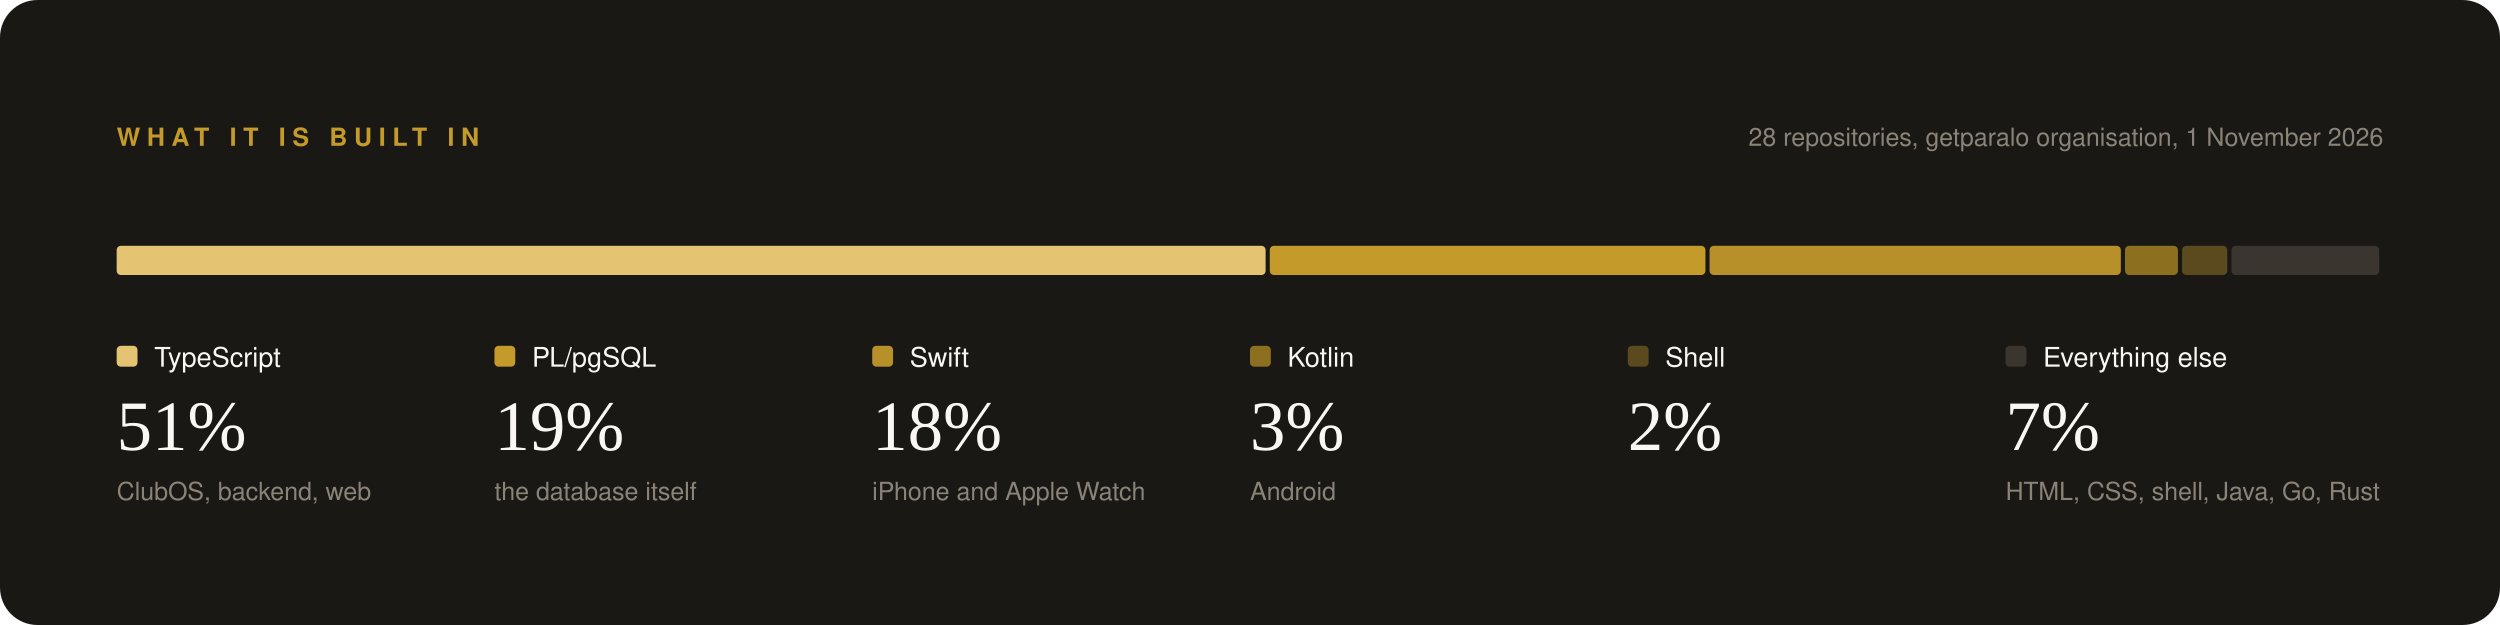
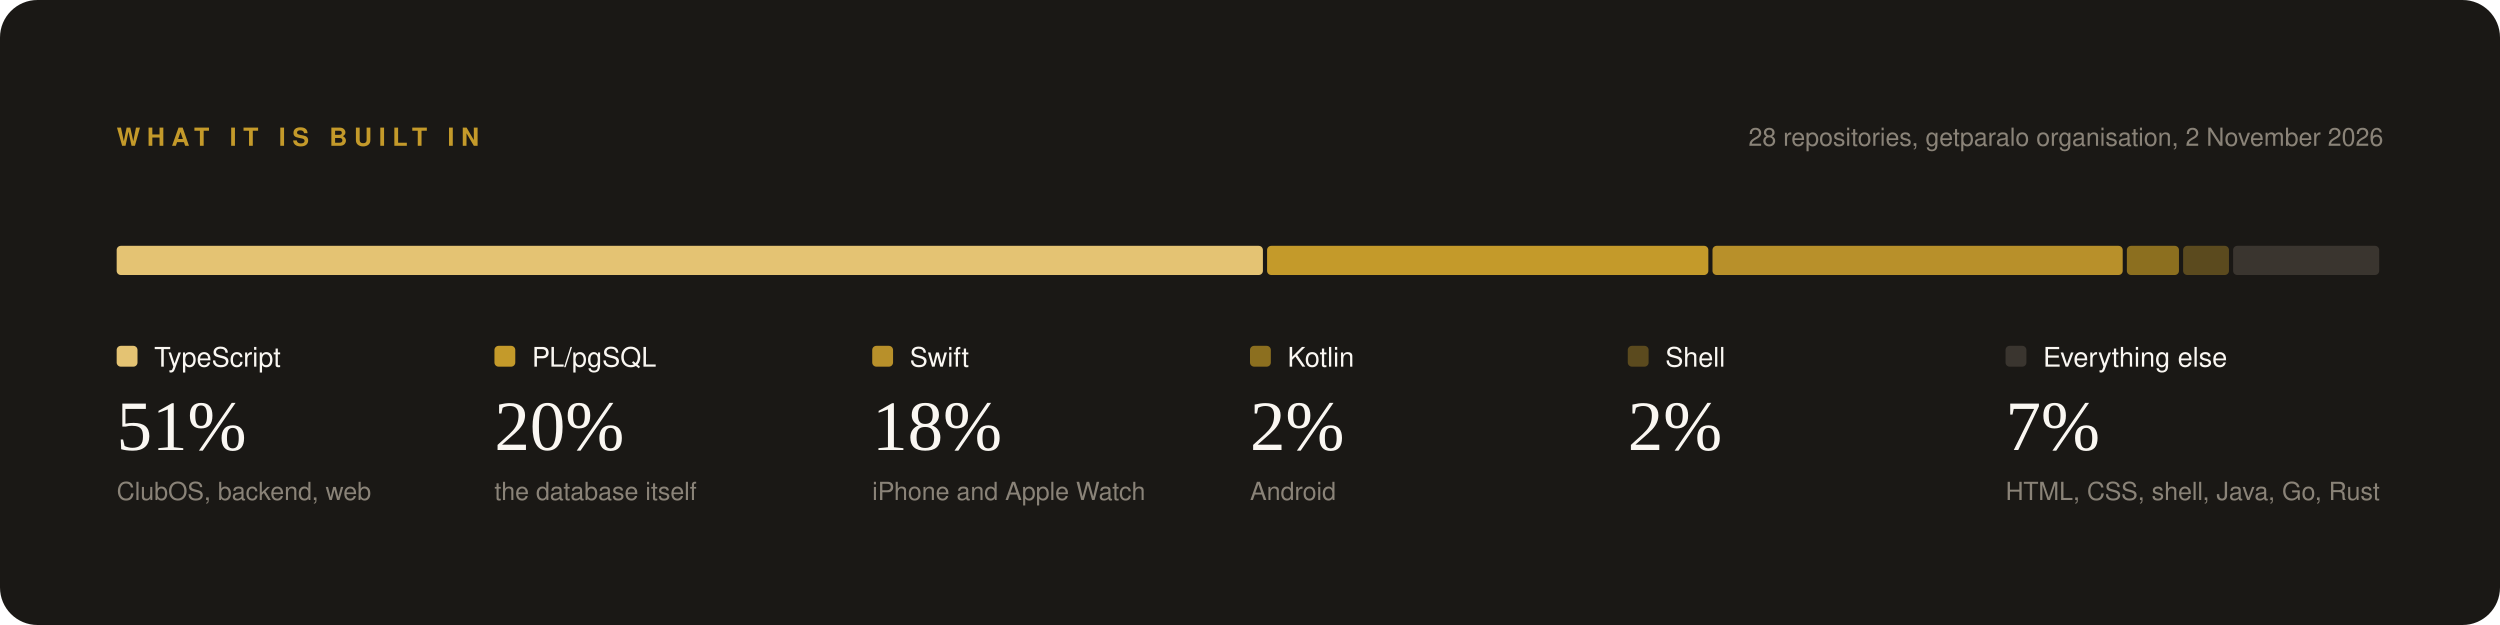
<svg xmlns="http://www.w3.org/2000/svg" width="1200" height="300" viewBox="0 0 1200 300" role="img" aria-label="Languages across Paralo repositories">
  <rect width="1200" height="300" rx="18" fill="#1A1815" />
  <text x="56" y="70" font-family="-apple-system, 'Helvetica Neue', Helvetica, Arial, sans-serif" font-size="12" letter-spacing="3.2" font-weight="600" fill="#C49A2A">WHAT IT IS BUILT IN</text>
-   <text x="1144" y="70" text-anchor="end" font-family="-apple-system, 'Helvetica Neue', Helvetica, Arial, sans-serif" font-size="12" fill="#8A8378">28 repositories, getparalo organisation, 1 November 2026</text>
-   <rect x="56.0" y="118" width="551.5" height="14" rx="2" fill="#E4C373">
-     <animate attributeName="width" values="0;0;551.5" keyTimes="0;0.125;1" dur="0.80s" begin="0s" fill="freeze" calcMode="spline" keySplines="0 0 1 1;0.2 0.7 0.2 1" />
+   <text x="1144" y="70" text-anchor="end" font-family="-apple-system, 'Helvetica Neue', Helvetica, Arial, sans-serif" font-size="12" fill="#8A8378">28 repositories, getparalo organisation, 2 November 2026</text>
+   <rect x="56.0" y="118" width="550.2" height="14" rx="2" fill="#E4C373">
+     <animate attributeName="width" values="0;0;550.2" keyTimes="0;0.125;1" dur="0.80s" begin="0s" fill="freeze" calcMode="spline" keySplines="0 0 1 1;0.2 0.7 0.2 1" />
  </rect>
-   <rect x="609.5" y="118" width="209.1" height="14" rx="2" fill="#C49A2A">
-     <animate attributeName="width" values="0;0;209.1" keyTimes="0;0.239;1" dur="0.92s" begin="0s" fill="freeze" calcMode="spline" keySplines="0 0 1 1;0.2 0.7 0.2 1" />
+   <rect x="608.2" y="118" width="211.8" height="14" rx="2" fill="#C49A2A">
+     <animate attributeName="width" values="0;0;211.8" keyTimes="0;0.239;1" dur="0.92s" begin="0s" fill="freeze" calcMode="spline" keySplines="0 0 1 1;0.2 0.7 0.2 1" />
  </rect>
-   <rect x="820.6" y="118" width="197.4" height="14" rx="2" fill="#B8902A">
-     <animate attributeName="width" values="0;0;197.4" keyTimes="0;0.327;1" dur="1.04s" begin="0s" fill="freeze" calcMode="spline" keySplines="0 0 1 1;0.2 0.7 0.2 1" />
+   <rect x="822.0" y="118" width="196.9" height="14" rx="2" fill="#B8902A">
+     <animate attributeName="width" values="0;0;196.9" keyTimes="0;0.327;1" dur="1.04s" begin="0s" fill="freeze" calcMode="spline" keySplines="0 0 1 1;0.2 0.7 0.2 1" />
  </rect>
-   <rect x="1020.0" y="118" width="25.4" height="14" rx="2" fill="#8C6F1F">
-     <animate attributeName="width" values="0;0;25.4" keyTimes="0;0.397;1" dur="1.16s" begin="0s" fill="freeze" calcMode="spline" keySplines="0 0 1 1;0.2 0.7 0.2 1" />
+   <rect x="1020.9" y="118" width="25.0" height="14" rx="2" fill="#8C6F1F">
+     <animate attributeName="width" values="0;0;25.0" keyTimes="0;0.397;1" dur="1.16s" begin="0s" fill="freeze" calcMode="spline" keySplines="0 0 1 1;0.2 0.7 0.2 1" />
  </rect>
-   <rect x="1047.4" y="118" width="21.7" height="14" rx="2" fill="#5B4A1E">
-     <animate attributeName="width" values="0;0;21.7" keyTimes="0;0.453;1" dur="1.28s" begin="0s" fill="freeze" calcMode="spline" keySplines="0 0 1 1;0.2 0.7 0.2 1" />
+   <rect x="1047.9" y="118" width="22.0" height="14" rx="2" fill="#5B4A1E">
+     <animate attributeName="width" values="0;0;22.0" keyTimes="0;0.453;1" dur="1.28s" begin="0s" fill="freeze" calcMode="spline" keySplines="0 0 1 1;0.2 0.7 0.2 1" />
  </rect>
-   <rect x="1071.1" y="118" width="70.9" height="14" rx="2" fill="#3A352F">
-     <animate attributeName="width" values="0;0;70.9" keyTimes="0;0.500;1" dur="1.40s" begin="0s" fill="freeze" calcMode="spline" keySplines="0 0 1 1;0.2 0.7 0.2 1" />
+   <rect x="1071.9" y="118" width="70.1" height="14" rx="2" fill="#3A352F">
+     <animate attributeName="width" values="0;0;70.1" keyTimes="0;0.500;1" dur="1.40s" begin="0s" fill="freeze" calcMode="spline" keySplines="0 0 1 1;0.2 0.7 0.2 1" />
  </rect>
  <rect x="56.0" y="166" width="10" height="10" rx="2" fill="#E4C373" />
  <text x="74.0" y="176" font-family="-apple-system, 'Helvetica Neue', Helvetica, Arial, sans-serif" font-size="13" fill="#FAF7F2">TypeScript</text>
  <text x="56.0" y="216" font-family="Georgia, 'Times New Roman', Times, serif" font-size="34" fill="#FAF7F2">51%</text>
  <text x="56.0" y="240" font-family="-apple-system, 'Helvetica Neue', Helvetica, Arial, sans-serif" font-size="12" fill="#8A8378">ClubOS, backend, web</text>
  <rect x="237.333" y="166" width="10" height="10" rx="2" fill="#C49A2A" />
  <text x="255.333" y="176" font-family="-apple-system, 'Helvetica Neue', Helvetica, Arial, sans-serif" font-size="13" fill="#FAF7F2">PL/pgSQL</text>
-   <text x="237.333" y="216" font-family="Georgia, 'Times New Roman', Times, serif" font-size="34" fill="#FAF7F2">19%</text>
+   <text x="237.333" y="216" font-family="Georgia, 'Times New Roman', Times, serif" font-size="34" fill="#FAF7F2">20%</text>
  <text x="237.333" y="240" font-family="-apple-system, 'Helvetica Neue', Helvetica, Arial, sans-serif" font-size="12" fill="#8A8378">the database itself</text>
  <rect x="418.667" y="166" width="10" height="10" rx="2" fill="#B8902A" />
  <text x="436.667" y="176" font-family="-apple-system, 'Helvetica Neue', Helvetica, Arial, sans-serif" font-size="13" fill="#FAF7F2">Swift</text>
  <text x="418.667" y="216" font-family="Georgia, 'Times New Roman', Times, serif" font-size="34" fill="#FAF7F2">18%</text>
  <text x="418.667" y="240" font-family="-apple-system, 'Helvetica Neue', Helvetica, Arial, sans-serif" font-size="12" fill="#8A8378">iPhone and Apple Watch</text>
  <rect x="600.0" y="166" width="10" height="10" rx="2" fill="#8C6F1F" />
  <text x="618.0" y="176" font-family="-apple-system, 'Helvetica Neue', Helvetica, Arial, sans-serif" font-size="13" fill="#FAF7F2">Kotlin</text>
-   <text x="600.0" y="216" font-family="Georgia, 'Times New Roman', Times, serif" font-size="34" fill="#FAF7F2">3%</text>
+   <text x="600.0" y="216" font-family="Georgia, 'Times New Roman', Times, serif" font-size="34" fill="#FAF7F2">2%</text>
  <text x="600.0" y="240" font-family="-apple-system, 'Helvetica Neue', Helvetica, Arial, sans-serif" font-size="12" fill="#8A8378">Android</text>
  <rect x="781.333" y="166" width="10" height="10" rx="2" fill="#5B4A1E" />
  <text x="799.333" y="176" font-family="-apple-system, 'Helvetica Neue', Helvetica, Arial, sans-serif" font-size="13" fill="#FAF7F2">Shell</text>
  <text x="781.333" y="216" font-family="Georgia, 'Times New Roman', Times, serif" font-size="34" fill="#FAF7F2">2%</text>
  <text x="781.333" y="240" font-family="-apple-system, 'Helvetica Neue', Helvetica, Arial, sans-serif" font-size="12" fill="#8A8378" />
  <rect x="962.667" y="166" width="10" height="10" rx="2" fill="#3A352F" />
  <text x="980.667" y="176" font-family="-apple-system, 'Helvetica Neue', Helvetica, Arial, sans-serif" font-size="13" fill="#FAF7F2">Everything else</text>
  <text x="962.667" y="216" font-family="Georgia, 'Times New Roman', Times, serif" font-size="34" fill="#FAF7F2">7%</text>
  <text x="962.667" y="240" font-family="-apple-system, 'Helvetica Neue', Helvetica, Arial, sans-serif" font-size="12" fill="#8A8378">HTML, CSS, shell, Java, Go, Rust</text>
</svg>
